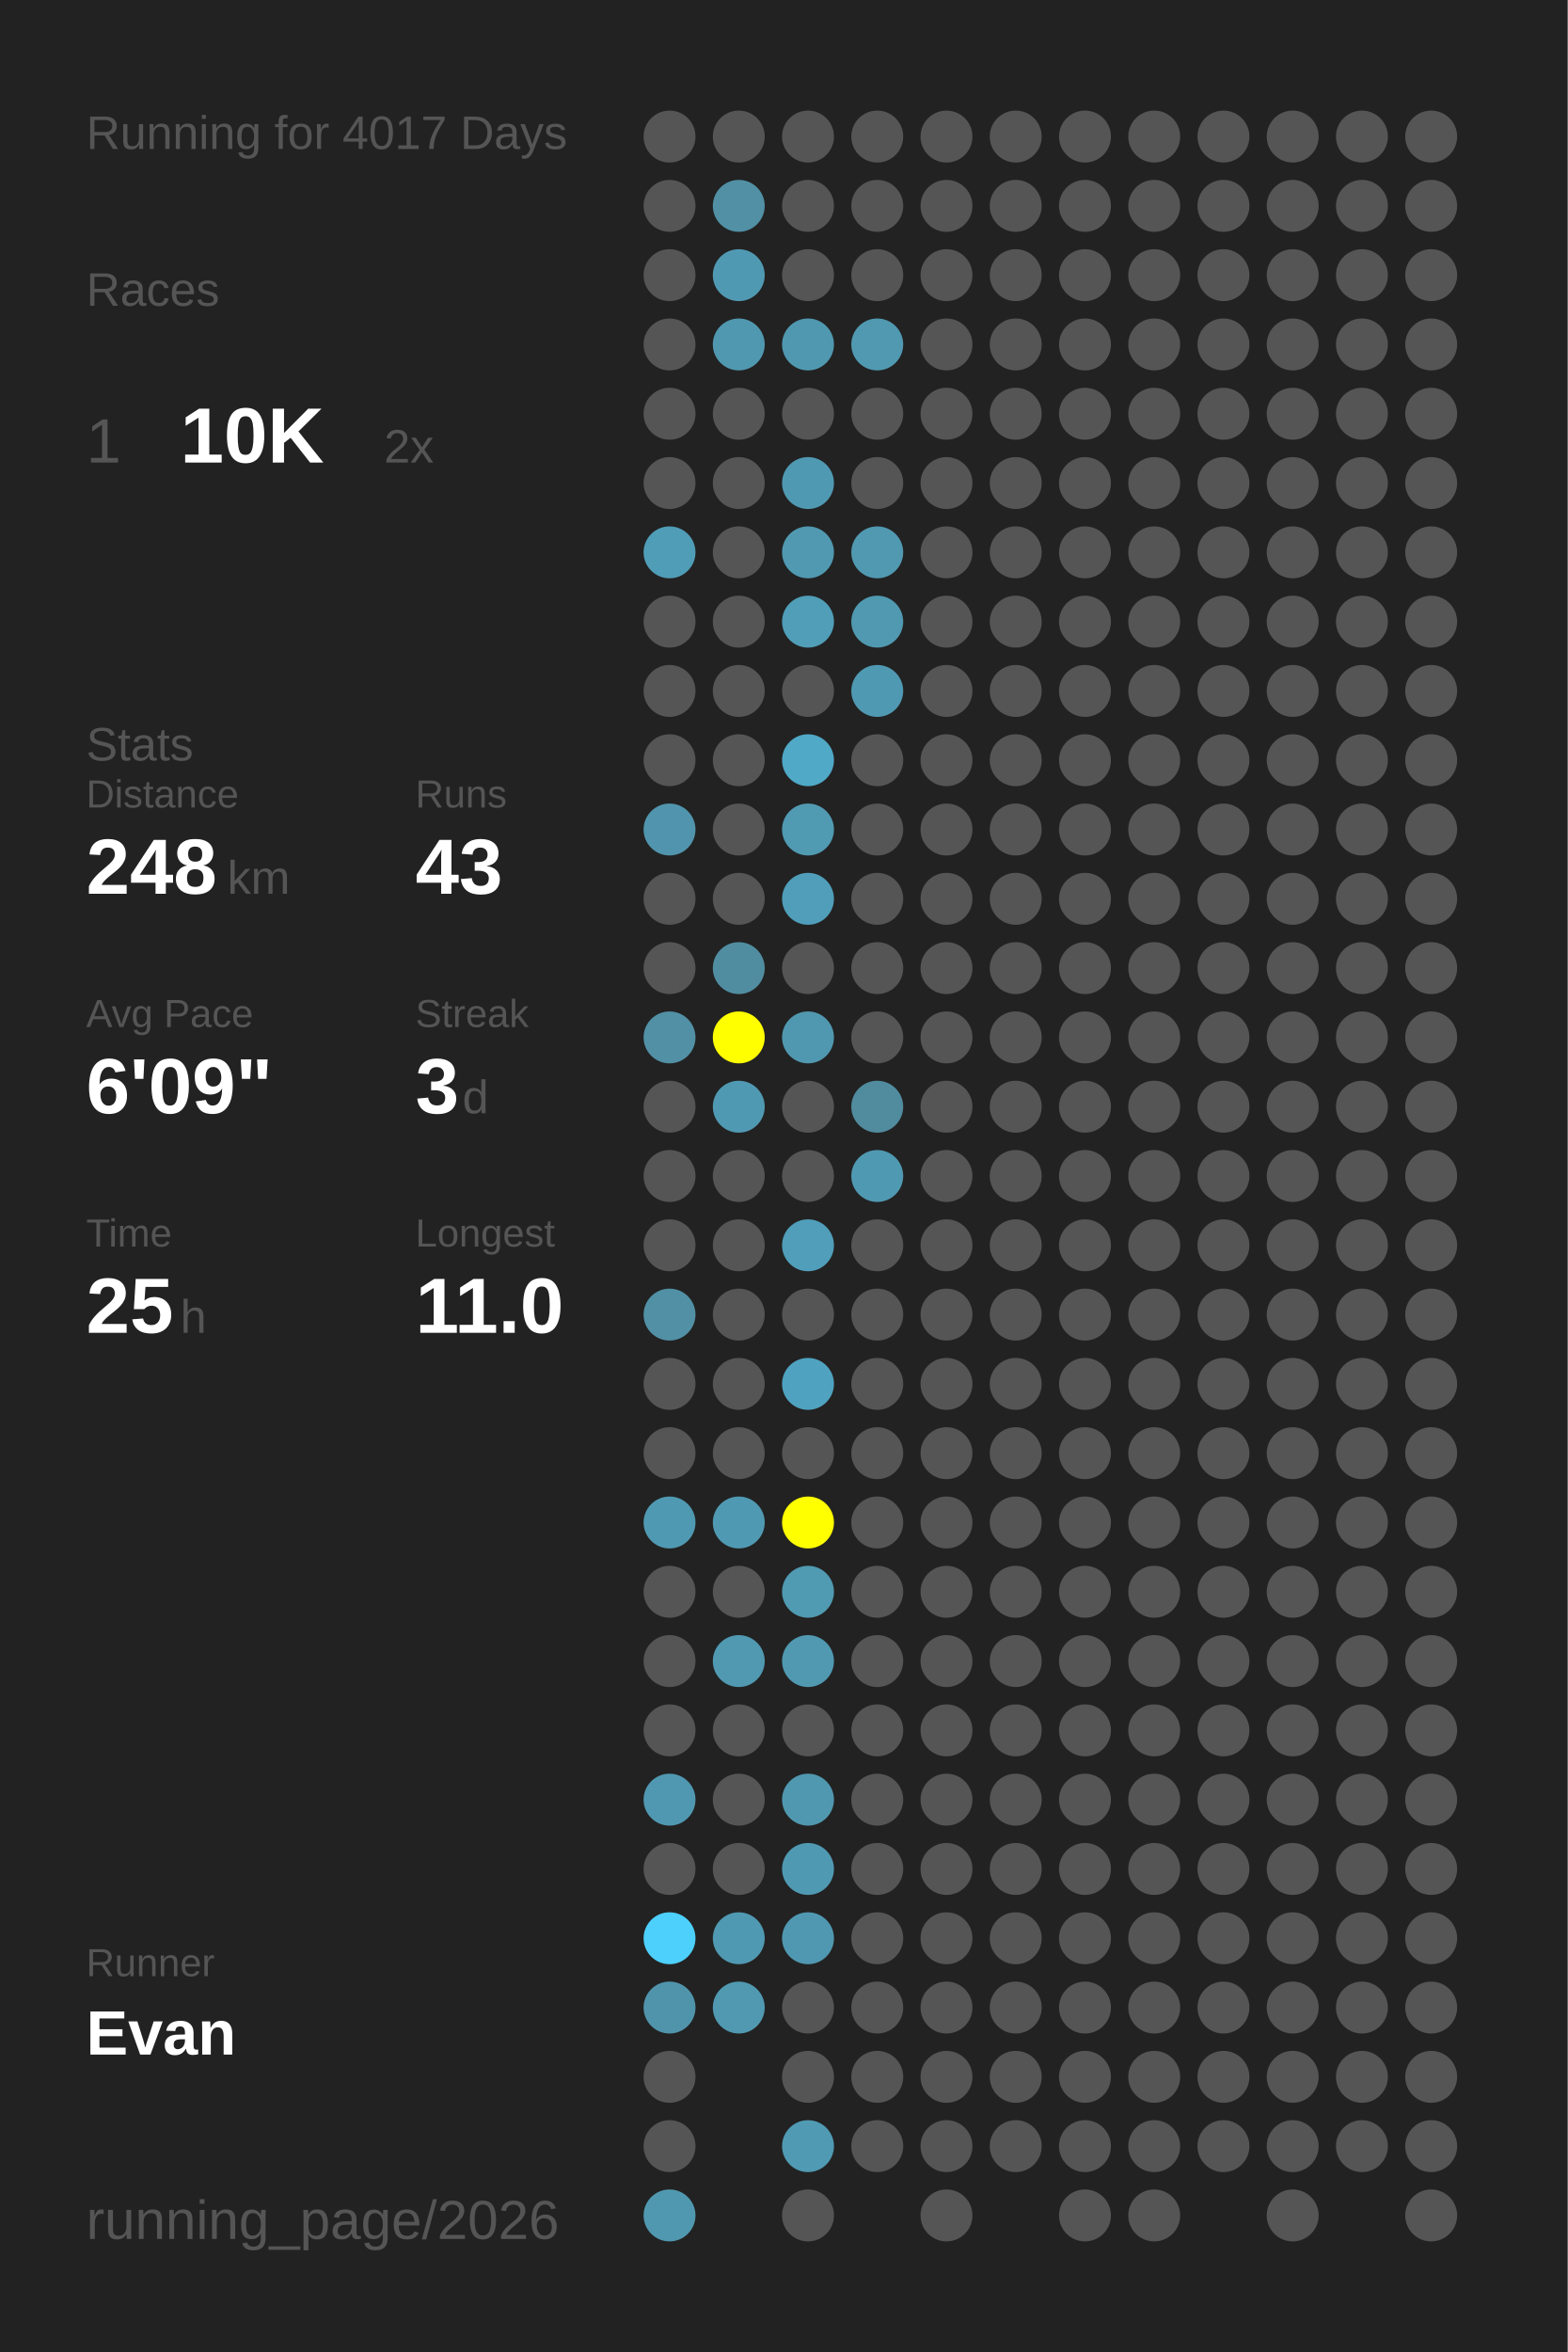
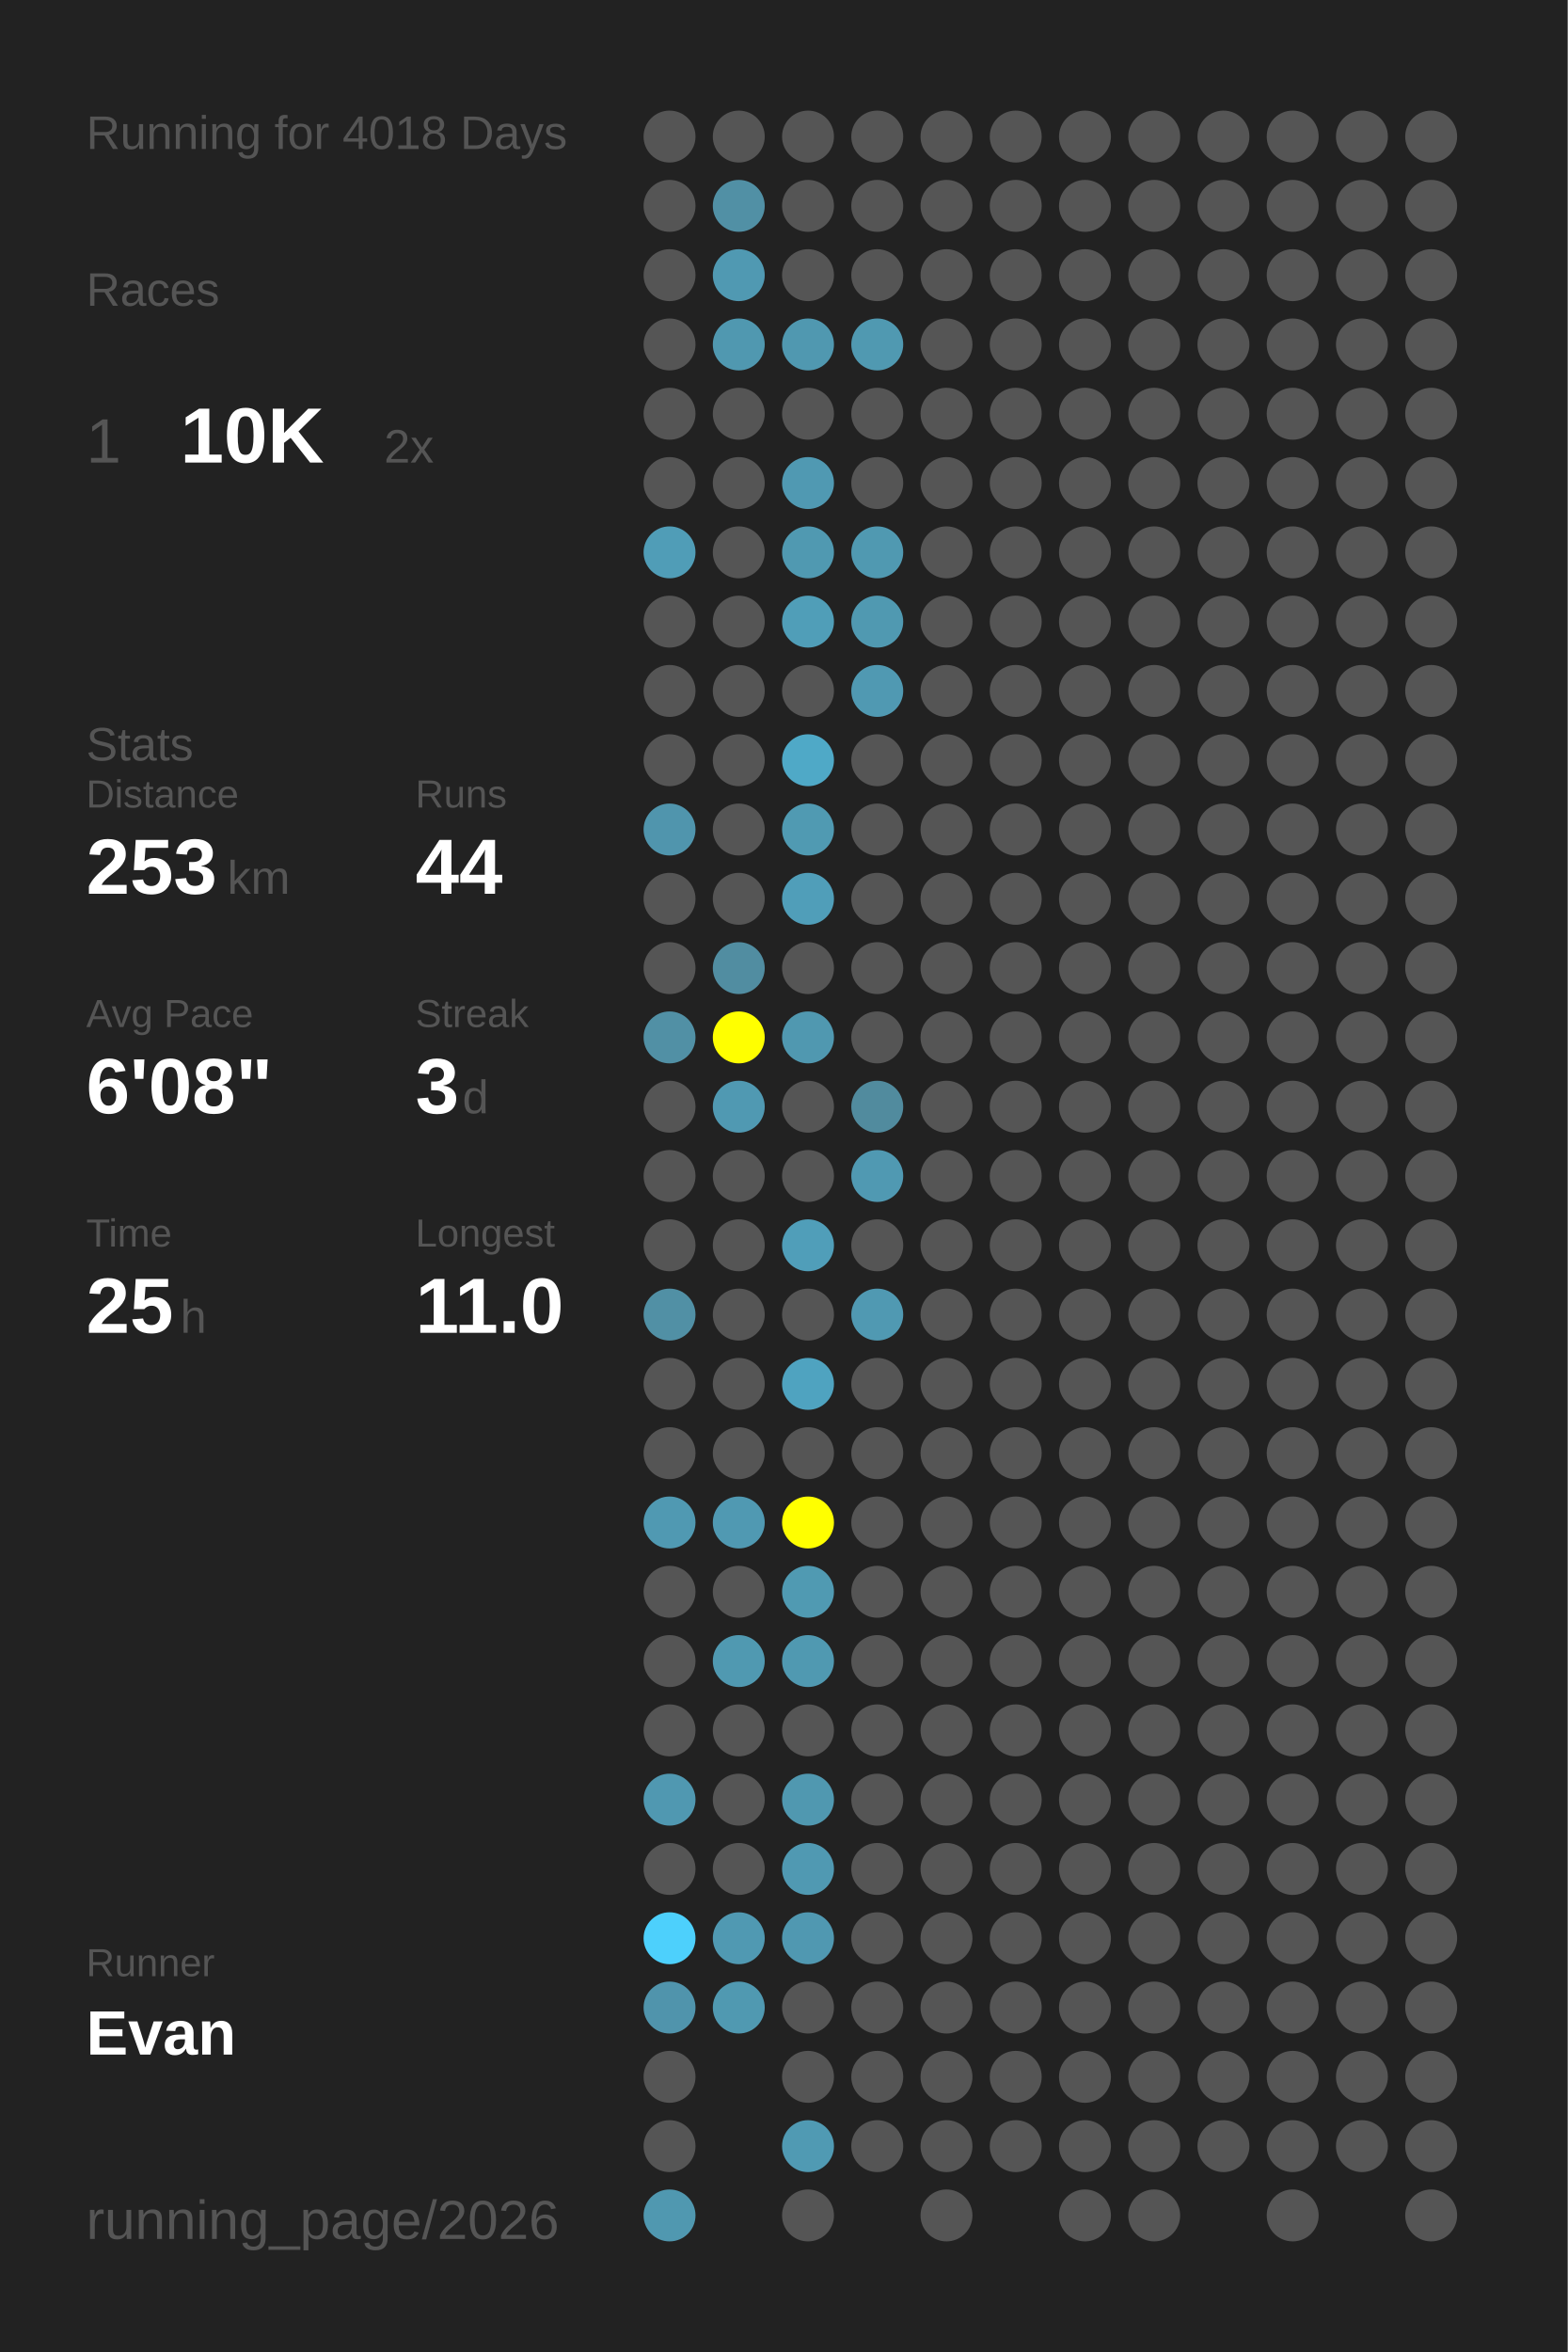
<svg xmlns="http://www.w3.org/2000/svg" baseProfile="full" height="300mm" version="1.1" viewBox="0,0,200,300" width="200mm">
  <defs />
  <rect fill="#222222" height="300" width="200" x="0" y="0" />
-   <text fill="#555555" style="font-size:6px; font-family:Arial;" x="11" y="19">Running for 4017 Days</text>
+   <text fill="#555555" style="font-size:6px; font-family:Arial;" x="11" y="19">Running for 4018 Days</text>
  <text fill="#555555" style="font-size:6px; font-family:Arial;" x="11" y="39">Races</text>
  <text fill="#555555" style="font-size:8px; font-family:Arial;" x="11" y="59">1</text>
  <text fill="#FFFFFF" style="font-size:10px; font-family:Arial; font-weight:bold;" x="23" y="59">10K</text>
  <text fill="#555555" style="font-size:6px; font-family:Arial;" x="49" y="59">2x</text>
  <text fill="#555555" style="font-size:6px; font-family:Arial;" x="11" y="97">Stats</text>
  <text fill="#555555" style="font-size:5px; font-family:Arial;" x="11" y="103">Distance</text>
-   <text fill="#FFFFFF" style="font-size:10px; font-family:Arial; font-weight:bold;" x="11" y="114">248</text>
+   <text fill="#FFFFFF" style="font-size:10px; font-family:Arial; font-weight:bold;" x="11" y="114">253</text>
  <text fill="#555555" style="font-size:6px; font-family:Arial;" x="29" y="114">km</text>
  <text fill="#555555" style="font-size:5px; font-family:Arial;" x="53" y="103">Runs</text>
-   <text fill="#FFFFFF" style="font-size:10px; font-family:Arial; font-weight:bold;" x="53" y="114">43</text>
+   <text fill="#FFFFFF" style="font-size:10px; font-family:Arial; font-weight:bold;" x="53" y="114">44</text>
  <text fill="#555555" style="font-size:5px; font-family:Arial;" x="11" y="131">Avg Pace</text>
-   <text fill="#FFFFFF" style="font-size:10px; font-family:Arial; font-weight:bold;" x="11" y="142">6'09"</text>
+   <text fill="#FFFFFF" style="font-size:10px; font-family:Arial; font-weight:bold;" x="11" y="142">6'08"</text>
  <text fill="#555555" style="font-size:5px; font-family:Arial;" x="53" y="131">Streak</text>
  <text fill="#FFFFFF" style="font-size:10px; font-family:Arial; font-weight:bold;" x="53" y="142">3</text>
  <text fill="#555555" style="font-size:6px; font-family:Arial;" x="59" y="142">d</text>
  <text fill="#555555" style="font-size:5px; font-family:Arial;" x="11" y="159">Time</text>
  <text fill="#FFFFFF" style="font-size:10px; font-family:Arial; font-weight:bold;" x="11" y="170">25</text>
  <text fill="#555555" style="font-size:6px; font-family:Arial;" x="23" y="170">h</text>
  <text fill="#555555" style="font-size:5px; font-family:Arial;" x="53" y="159">Longest</text>
  <text fill="#FFFFFF" style="font-size:10px; font-family:Arial; font-weight:bold;" x="53" y="170">11.0</text>
  <text fill="#555555" style="font-size:5px; font-family:Arial;" x="11" y="252.065">Runner</text>
  <text fill="#FFFFFF" style="font-size:8px; font-family:Arial; font-weight:bold;" x="11" y="262.065">Evan</text>
  <text fill="#555555" style="font-size:7px; font-family:Arial;" x="11" y="285.581">running_page/2026</text>
  <circle cx="85.417" cy="17.419" fill="#555555" r="3.312" />
  <circle cx="85.417" cy="26.258" fill="#555555" r="3.312" />
  <circle cx="85.417" cy="35.097" fill="#555555" r="3.312" />
  <circle cx="85.417" cy="43.935" fill="#555555" r="3.312" />
  <circle cx="85.417" cy="52.774" fill="#555555" r="3.312" />
  <circle cx="85.417" cy="61.613" fill="#555555" r="3.312" />
  <circle cx="85.417" cy="70.452" fill="#509db7" r="3.312" />
  <circle cx="85.417" cy="79.29" fill="#555555" r="3.312" />
  <circle cx="85.417" cy="88.129" fill="#555555" r="3.312" />
  <circle cx="85.417" cy="96.968" fill="#555555" r="3.312" />
  <circle cx="85.417" cy="105.806" fill="#5095ad" r="3.312" />
  <circle cx="85.417" cy="114.645" fill="#555555" r="3.312" />
  <circle cx="85.417" cy="123.484" fill="#555555" r="3.312" />
  <circle cx="85.417" cy="132.323" fill="#5190a5" r="3.312" />
  <circle cx="85.417" cy="141.161" fill="#555555" r="3.312" />
  <circle cx="85.417" cy="150" fill="#555555" r="3.312" />
  <circle cx="85.417" cy="158.839" fill="#555555" r="3.312" />
  <circle cx="85.417" cy="167.677" fill="#5190a5" r="3.312" />
  <circle cx="85.417" cy="176.516" fill="#555555" r="3.312" />
  <circle cx="85.417" cy="185.355" fill="#555555" r="3.312" />
  <circle cx="85.417" cy="194.194" fill="#5099b2" r="3.312" />
  <circle cx="85.417" cy="203.032" fill="#555555" r="3.312" />
  <circle cx="85.417" cy="211.871" fill="#555555" r="3.312" />
  <circle cx="85.417" cy="220.71" fill="#555555" r="3.312" />
  <circle cx="85.417" cy="229.548" fill="#5098b1" r="3.312" />
  <circle cx="85.417" cy="238.387" fill="#555555" r="3.312" />
  <circle cx="85.417" cy="247.226" fill="#4dd0fc" r="3.312" />
  <circle cx="85.417" cy="256.065" fill="#5094ac" r="3.312" />
  <circle cx="85.417" cy="264.903" fill="#555555" r="3.312" />
  <circle cx="85.417" cy="273.742" fill="#555555" r="3.312" />
  <circle cx="85.417" cy="282.581" fill="#5098b0" r="3.312" />
  <circle cx="94.25" cy="17.419" fill="#555555" r="3.312" />
  <circle cx="94.25" cy="26.258" fill="#5190a5" r="3.312" />
  <circle cx="94.25" cy="35.097" fill="#5099b2" r="3.312" />
  <circle cx="94.25" cy="43.935" fill="#5098b0" r="3.312" />
  <circle cx="94.25" cy="52.774" fill="#555555" r="3.312" />
  <circle cx="94.25" cy="61.613" fill="#555555" r="3.312" />
  <circle cx="94.25" cy="70.452" fill="#555555" r="3.312" />
  <circle cx="94.25" cy="79.29" fill="#555555" r="3.312" />
  <circle cx="94.25" cy="88.129" fill="#555555" r="3.312" />
  <circle cx="94.25" cy="96.968" fill="#555555" r="3.312" />
  <circle cx="94.25" cy="105.806" fill="#555555" r="3.312" />
  <circle cx="94.25" cy="114.645" fill="#555555" r="3.312" />
  <circle cx="94.25" cy="123.484" fill="#518da1" r="3.312" />
  <circle cx="94.25" cy="132.323" fill="#FFFF00" r="3.312" />
  <circle cx="94.25" cy="141.161" fill="#5099b2" r="3.312" />
  <circle cx="94.25" cy="150" fill="#555555" r="3.312" />
  <circle cx="94.25" cy="158.839" fill="#555555" r="3.312" />
  <circle cx="94.25" cy="167.677" fill="#555555" r="3.312" />
  <circle cx="94.25" cy="176.516" fill="#555555" r="3.312" />
  <circle cx="94.25" cy="185.355" fill="#555555" r="3.312" />
  <circle cx="94.25" cy="194.194" fill="#5099b2" r="3.312" />
  <circle cx="94.25" cy="203.032" fill="#555555" r="3.312" />
  <circle cx="94.25" cy="211.871" fill="#5099b1" r="3.312" />
  <circle cx="94.25" cy="220.71" fill="#555555" r="3.312" />
  <circle cx="94.25" cy="229.548" fill="#555555" r="3.312" />
  <circle cx="94.25" cy="238.387" fill="#555555" r="3.312" />
  <circle cx="94.25" cy="247.226" fill="#5099b2" r="3.312" />
  <circle cx="94.25" cy="256.065" fill="#5099b1" r="3.312" />
  <circle cx="103.083" cy="17.419" fill="#555555" r="3.312" />
  <circle cx="103.083" cy="26.258" fill="#555555" r="3.312" />
  <circle cx="103.083" cy="35.097" fill="#555555" r="3.312" />
  <circle cx="103.083" cy="43.935" fill="#5098b0" r="3.312" />
  <circle cx="103.083" cy="52.774" fill="#555555" r="3.312" />
  <circle cx="103.083" cy="61.613" fill="#5099b2" r="3.312" />
  <circle cx="103.083" cy="70.452" fill="#5099b1" r="3.312" />
  <circle cx="103.083" cy="79.29" fill="#509eb8" r="3.312" />
  <circle cx="103.083" cy="88.129" fill="#555555" r="3.312" />
  <circle cx="103.083" cy="96.968" fill="#4fa9c7" r="3.312" />
  <circle cx="103.083" cy="105.806" fill="#509ab2" r="3.312" />
  <circle cx="103.083" cy="114.645" fill="#509eb9" r="3.312" />
  <circle cx="103.083" cy="123.484" fill="#555555" r="3.312" />
  <circle cx="103.083" cy="132.323" fill="#5098b0" r="3.312" />
  <circle cx="103.083" cy="141.161" fill="#555555" r="3.312" />
  <circle cx="103.083" cy="150" fill="#555555" r="3.312" />
  <circle cx="103.083" cy="158.839" fill="#509eb9" r="3.312" />
  <circle cx="103.083" cy="167.677" fill="#555555" r="3.312" />
  <circle cx="103.083" cy="176.516" fill="#4fa3c0" r="3.312" />
  <circle cx="103.083" cy="185.355" fill="#555555" r="3.312" />
  <circle cx="103.083" cy="194.194" fill="#FFFF00" r="3.312" />
  <circle cx="103.083" cy="203.032" fill="#509ab2" r="3.312" />
  <circle cx="103.083" cy="211.871" fill="#5099b1" r="3.312" />
  <circle cx="103.083" cy="220.71" fill="#555555" r="3.312" />
  <circle cx="103.083" cy="229.548" fill="#5098b0" r="3.312" />
  <circle cx="103.083" cy="238.387" fill="#5099b2" r="3.312" />
  <circle cx="103.083" cy="247.226" fill="#5098b1" r="3.312" />
  <circle cx="103.083" cy="256.065" fill="#555555" r="3.312" />
  <circle cx="103.083" cy="264.903" fill="#555555" r="3.312" />
  <circle cx="103.083" cy="273.742" fill="#509ab3" r="3.312" />
  <circle cx="103.083" cy="282.581" fill="#555555" r="3.312" />
  <circle cx="111.917" cy="17.419" fill="#555555" r="3.312" />
  <circle cx="111.917" cy="26.258" fill="#555555" r="3.312" />
  <circle cx="111.917" cy="35.097" fill="#555555" r="3.312" />
  <circle cx="111.917" cy="43.935" fill="#5099b1" r="3.312" />
  <circle cx="111.917" cy="52.774" fill="#555555" r="3.312" />
  <circle cx="111.917" cy="61.613" fill="#555555" r="3.312" />
  <circle cx="111.917" cy="70.452" fill="#5099b1" r="3.312" />
  <circle cx="111.917" cy="79.29" fill="#5099b1" r="3.312" />
  <circle cx="111.917" cy="88.129" fill="#5099b2" r="3.312" />
  <circle cx="111.917" cy="96.968" fill="#555555" r="3.312" />
  <circle cx="111.917" cy="105.806" fill="#555555" r="3.312" />
  <circle cx="111.917" cy="114.645" fill="#555555" r="3.312" />
  <circle cx="111.917" cy="123.484" fill="#555555" r="3.312" />
  <circle cx="111.917" cy="132.323" fill="#555555" r="3.312" />
  <circle cx="111.917" cy="141.161" fill="#518b9e" r="3.312" />
  <circle cx="111.917" cy="150" fill="#5099b2" r="3.312" />
  <circle cx="111.917" cy="158.839" fill="#555555" r="3.312" />
-   <circle cx="111.917" cy="167.677" fill="#555555" r="3.312" />
+   <circle cx="111.917" cy="167.677" fill="#5099b2" r="3.312" />
  <circle cx="111.917" cy="176.516" fill="#555555" r="3.312" />
  <circle cx="111.917" cy="185.355" fill="#555555" r="3.312" />
  <circle cx="111.917" cy="194.194" fill="#555555" r="3.312" />
  <circle cx="111.917" cy="203.032" fill="#555555" r="3.312" />
  <circle cx="111.917" cy="211.871" fill="#555555" r="3.312" />
  <circle cx="111.917" cy="220.71" fill="#555555" r="3.312" />
  <circle cx="111.917" cy="229.548" fill="#555555" r="3.312" />
  <circle cx="111.917" cy="238.387" fill="#555555" r="3.312" />
  <circle cx="111.917" cy="247.226" fill="#555555" r="3.312" />
  <circle cx="111.917" cy="256.065" fill="#555555" r="3.312" />
  <circle cx="111.917" cy="264.903" fill="#555555" r="3.312" />
  <circle cx="111.917" cy="273.742" fill="#555555" r="3.312" />
  <circle cx="120.75" cy="17.419" fill="#555555" r="3.312" />
  <circle cx="120.75" cy="26.258" fill="#555555" r="3.312" />
  <circle cx="120.75" cy="35.097" fill="#555555" r="3.312" />
  <circle cx="120.75" cy="43.935" fill="#555555" r="3.312" />
  <circle cx="120.75" cy="52.774" fill="#555555" r="3.312" />
  <circle cx="120.75" cy="61.613" fill="#555555" r="3.312" />
  <circle cx="120.75" cy="70.452" fill="#555555" r="3.312" />
  <circle cx="120.75" cy="79.29" fill="#555555" r="3.312" />
  <circle cx="120.75" cy="88.129" fill="#555555" r="3.312" />
  <circle cx="120.75" cy="96.968" fill="#555555" r="3.312" />
  <circle cx="120.75" cy="105.806" fill="#555555" r="3.312" />
  <circle cx="120.75" cy="114.645" fill="#555555" r="3.312" />
  <circle cx="120.75" cy="123.484" fill="#555555" r="3.312" />
  <circle cx="120.75" cy="132.323" fill="#555555" r="3.312" />
  <circle cx="120.75" cy="141.161" fill="#555555" r="3.312" />
  <circle cx="120.75" cy="150" fill="#555555" r="3.312" />
  <circle cx="120.75" cy="158.839" fill="#555555" r="3.312" />
  <circle cx="120.75" cy="167.677" fill="#555555" r="3.312" />
  <circle cx="120.75" cy="176.516" fill="#555555" r="3.312" />
  <circle cx="120.75" cy="185.355" fill="#555555" r="3.312" />
  <circle cx="120.75" cy="194.194" fill="#555555" r="3.312" />
  <circle cx="120.75" cy="203.032" fill="#555555" r="3.312" />
  <circle cx="120.75" cy="211.871" fill="#555555" r="3.312" />
  <circle cx="120.75" cy="220.71" fill="#555555" r="3.312" />
  <circle cx="120.75" cy="229.548" fill="#555555" r="3.312" />
  <circle cx="120.75" cy="238.387" fill="#555555" r="3.312" />
  <circle cx="120.75" cy="247.226" fill="#555555" r="3.312" />
  <circle cx="120.75" cy="256.065" fill="#555555" r="3.312" />
  <circle cx="120.75" cy="264.903" fill="#555555" r="3.312" />
  <circle cx="120.75" cy="273.742" fill="#555555" r="3.312" />
  <circle cx="120.75" cy="282.581" fill="#555555" r="3.312" />
  <circle cx="129.583" cy="17.419" fill="#555555" r="3.312" />
  <circle cx="129.583" cy="26.258" fill="#555555" r="3.312" />
  <circle cx="129.583" cy="35.097" fill="#555555" r="3.312" />
  <circle cx="129.583" cy="43.935" fill="#555555" r="3.312" />
  <circle cx="129.583" cy="52.774" fill="#555555" r="3.312" />
  <circle cx="129.583" cy="61.613" fill="#555555" r="3.312" />
  <circle cx="129.583" cy="70.452" fill="#555555" r="3.312" />
  <circle cx="129.583" cy="79.29" fill="#555555" r="3.312" />
  <circle cx="129.583" cy="88.129" fill="#555555" r="3.312" />
  <circle cx="129.583" cy="96.968" fill="#555555" r="3.312" />
  <circle cx="129.583" cy="105.806" fill="#555555" r="3.312" />
  <circle cx="129.583" cy="114.645" fill="#555555" r="3.312" />
  <circle cx="129.583" cy="123.484" fill="#555555" r="3.312" />
  <circle cx="129.583" cy="132.323" fill="#555555" r="3.312" />
  <circle cx="129.583" cy="141.161" fill="#555555" r="3.312" />
  <circle cx="129.583" cy="150" fill="#555555" r="3.312" />
  <circle cx="129.583" cy="158.839" fill="#555555" r="3.312" />
  <circle cx="129.583" cy="167.677" fill="#555555" r="3.312" />
  <circle cx="129.583" cy="176.516" fill="#555555" r="3.312" />
  <circle cx="129.583" cy="185.355" fill="#555555" r="3.312" />
  <circle cx="129.583" cy="194.194" fill="#555555" r="3.312" />
  <circle cx="129.583" cy="203.032" fill="#555555" r="3.312" />
  <circle cx="129.583" cy="211.871" fill="#555555" r="3.312" />
  <circle cx="129.583" cy="220.71" fill="#555555" r="3.312" />
  <circle cx="129.583" cy="229.548" fill="#555555" r="3.312" />
  <circle cx="129.583" cy="238.387" fill="#555555" r="3.312" />
  <circle cx="129.583" cy="247.226" fill="#555555" r="3.312" />
  <circle cx="129.583" cy="256.065" fill="#555555" r="3.312" />
  <circle cx="129.583" cy="264.903" fill="#555555" r="3.312" />
  <circle cx="129.583" cy="273.742" fill="#555555" r="3.312" />
  <circle cx="138.417" cy="17.419" fill="#555555" r="3.312" />
  <circle cx="138.417" cy="26.258" fill="#555555" r="3.312" />
  <circle cx="138.417" cy="35.097" fill="#555555" r="3.312" />
  <circle cx="138.417" cy="43.935" fill="#555555" r="3.312" />
  <circle cx="138.417" cy="52.774" fill="#555555" r="3.312" />
  <circle cx="138.417" cy="61.613" fill="#555555" r="3.312" />
  <circle cx="138.417" cy="70.452" fill="#555555" r="3.312" />
  <circle cx="138.417" cy="79.29" fill="#555555" r="3.312" />
  <circle cx="138.417" cy="88.129" fill="#555555" r="3.312" />
  <circle cx="138.417" cy="96.968" fill="#555555" r="3.312" />
  <circle cx="138.417" cy="105.806" fill="#555555" r="3.312" />
  <circle cx="138.417" cy="114.645" fill="#555555" r="3.312" />
  <circle cx="138.417" cy="123.484" fill="#555555" r="3.312" />
  <circle cx="138.417" cy="132.323" fill="#555555" r="3.312" />
  <circle cx="138.417" cy="141.161" fill="#555555" r="3.312" />
  <circle cx="138.417" cy="150" fill="#555555" r="3.312" />
  <circle cx="138.417" cy="158.839" fill="#555555" r="3.312" />
  <circle cx="138.417" cy="167.677" fill="#555555" r="3.312" />
  <circle cx="138.417" cy="176.516" fill="#555555" r="3.312" />
  <circle cx="138.417" cy="185.355" fill="#555555" r="3.312" />
  <circle cx="138.417" cy="194.194" fill="#555555" r="3.312" />
  <circle cx="138.417" cy="203.032" fill="#555555" r="3.312" />
  <circle cx="138.417" cy="211.871" fill="#555555" r="3.312" />
  <circle cx="138.417" cy="220.71" fill="#555555" r="3.312" />
  <circle cx="138.417" cy="229.548" fill="#555555" r="3.312" />
  <circle cx="138.417" cy="238.387" fill="#555555" r="3.312" />
  <circle cx="138.417" cy="247.226" fill="#555555" r="3.312" />
  <circle cx="138.417" cy="256.065" fill="#555555" r="3.312" />
  <circle cx="138.417" cy="264.903" fill="#555555" r="3.312" />
  <circle cx="138.417" cy="273.742" fill="#555555" r="3.312" />
  <circle cx="138.417" cy="282.581" fill="#555555" r="3.312" />
  <circle cx="147.25" cy="17.419" fill="#555555" r="3.312" />
  <circle cx="147.25" cy="26.258" fill="#555555" r="3.312" />
  <circle cx="147.25" cy="35.097" fill="#555555" r="3.312" />
  <circle cx="147.25" cy="43.935" fill="#555555" r="3.312" />
  <circle cx="147.25" cy="52.774" fill="#555555" r="3.312" />
  <circle cx="147.25" cy="61.613" fill="#555555" r="3.312" />
  <circle cx="147.25" cy="70.452" fill="#555555" r="3.312" />
  <circle cx="147.25" cy="79.29" fill="#555555" r="3.312" />
  <circle cx="147.25" cy="88.129" fill="#555555" r="3.312" />
  <circle cx="147.25" cy="96.968" fill="#555555" r="3.312" />
  <circle cx="147.25" cy="105.806" fill="#555555" r="3.312" />
  <circle cx="147.25" cy="114.645" fill="#555555" r="3.312" />
  <circle cx="147.25" cy="123.484" fill="#555555" r="3.312" />
  <circle cx="147.25" cy="132.323" fill="#555555" r="3.312" />
  <circle cx="147.25" cy="141.161" fill="#555555" r="3.312" />
  <circle cx="147.25" cy="150" fill="#555555" r="3.312" />
  <circle cx="147.25" cy="158.839" fill="#555555" r="3.312" />
  <circle cx="147.25" cy="167.677" fill="#555555" r="3.312" />
  <circle cx="147.25" cy="176.516" fill="#555555" r="3.312" />
  <circle cx="147.25" cy="185.355" fill="#555555" r="3.312" />
  <circle cx="147.25" cy="194.194" fill="#555555" r="3.312" />
  <circle cx="147.25" cy="203.032" fill="#555555" r="3.312" />
  <circle cx="147.25" cy="211.871" fill="#555555" r="3.312" />
  <circle cx="147.25" cy="220.71" fill="#555555" r="3.312" />
  <circle cx="147.25" cy="229.548" fill="#555555" r="3.312" />
  <circle cx="147.25" cy="238.387" fill="#555555" r="3.312" />
  <circle cx="147.25" cy="247.226" fill="#555555" r="3.312" />
  <circle cx="147.25" cy="256.065" fill="#555555" r="3.312" />
  <circle cx="147.25" cy="264.903" fill="#555555" r="3.312" />
  <circle cx="147.25" cy="273.742" fill="#555555" r="3.312" />
  <circle cx="147.25" cy="282.581" fill="#555555" r="3.312" />
  <circle cx="156.083" cy="17.419" fill="#555555" r="3.312" />
  <circle cx="156.083" cy="26.258" fill="#555555" r="3.312" />
  <circle cx="156.083" cy="35.097" fill="#555555" r="3.312" />
  <circle cx="156.083" cy="43.935" fill="#555555" r="3.312" />
  <circle cx="156.083" cy="52.774" fill="#555555" r="3.312" />
  <circle cx="156.083" cy="61.613" fill="#555555" r="3.312" />
  <circle cx="156.083" cy="70.452" fill="#555555" r="3.312" />
  <circle cx="156.083" cy="79.29" fill="#555555" r="3.312" />
  <circle cx="156.083" cy="88.129" fill="#555555" r="3.312" />
  <circle cx="156.083" cy="96.968" fill="#555555" r="3.312" />
  <circle cx="156.083" cy="105.806" fill="#555555" r="3.312" />
  <circle cx="156.083" cy="114.645" fill="#555555" r="3.312" />
  <circle cx="156.083" cy="123.484" fill="#555555" r="3.312" />
  <circle cx="156.083" cy="132.323" fill="#555555" r="3.312" />
  <circle cx="156.083" cy="141.161" fill="#555555" r="3.312" />
  <circle cx="156.083" cy="150" fill="#555555" r="3.312" />
  <circle cx="156.083" cy="158.839" fill="#555555" r="3.312" />
  <circle cx="156.083" cy="167.677" fill="#555555" r="3.312" />
  <circle cx="156.083" cy="176.516" fill="#555555" r="3.312" />
  <circle cx="156.083" cy="185.355" fill="#555555" r="3.312" />
  <circle cx="156.083" cy="194.194" fill="#555555" r="3.312" />
  <circle cx="156.083" cy="203.032" fill="#555555" r="3.312" />
  <circle cx="156.083" cy="211.871" fill="#555555" r="3.312" />
  <circle cx="156.083" cy="220.71" fill="#555555" r="3.312" />
  <circle cx="156.083" cy="229.548" fill="#555555" r="3.312" />
  <circle cx="156.083" cy="238.387" fill="#555555" r="3.312" />
  <circle cx="156.083" cy="247.226" fill="#555555" r="3.312" />
  <circle cx="156.083" cy="256.065" fill="#555555" r="3.312" />
  <circle cx="156.083" cy="264.903" fill="#555555" r="3.312" />
  <circle cx="156.083" cy="273.742" fill="#555555" r="3.312" />
  <circle cx="164.917" cy="17.419" fill="#555555" r="3.312" />
  <circle cx="164.917" cy="26.258" fill="#555555" r="3.312" />
  <circle cx="164.917" cy="35.097" fill="#555555" r="3.312" />
  <circle cx="164.917" cy="43.935" fill="#555555" r="3.312" />
  <circle cx="164.917" cy="52.774" fill="#555555" r="3.312" />
  <circle cx="164.917" cy="61.613" fill="#555555" r="3.312" />
  <circle cx="164.917" cy="70.452" fill="#555555" r="3.312" />
  <circle cx="164.917" cy="79.29" fill="#555555" r="3.312" />
  <circle cx="164.917" cy="88.129" fill="#555555" r="3.312" />
  <circle cx="164.917" cy="96.968" fill="#555555" r="3.312" />
  <circle cx="164.917" cy="105.806" fill="#555555" r="3.312" />
  <circle cx="164.917" cy="114.645" fill="#555555" r="3.312" />
  <circle cx="164.917" cy="123.484" fill="#555555" r="3.312" />
  <circle cx="164.917" cy="132.323" fill="#555555" r="3.312" />
  <circle cx="164.917" cy="141.161" fill="#555555" r="3.312" />
  <circle cx="164.917" cy="150" fill="#555555" r="3.312" />
  <circle cx="164.917" cy="158.839" fill="#555555" r="3.312" />
  <circle cx="164.917" cy="167.677" fill="#555555" r="3.312" />
  <circle cx="164.917" cy="176.516" fill="#555555" r="3.312" />
  <circle cx="164.917" cy="185.355" fill="#555555" r="3.312" />
  <circle cx="164.917" cy="194.194" fill="#555555" r="3.312" />
  <circle cx="164.917" cy="203.032" fill="#555555" r="3.312" />
  <circle cx="164.917" cy="211.871" fill="#555555" r="3.312" />
  <circle cx="164.917" cy="220.71" fill="#555555" r="3.312" />
  <circle cx="164.917" cy="229.548" fill="#555555" r="3.312" />
  <circle cx="164.917" cy="238.387" fill="#555555" r="3.312" />
  <circle cx="164.917" cy="247.226" fill="#555555" r="3.312" />
  <circle cx="164.917" cy="256.065" fill="#555555" r="3.312" />
  <circle cx="164.917" cy="264.903" fill="#555555" r="3.312" />
  <circle cx="164.917" cy="273.742" fill="#555555" r="3.312" />
  <circle cx="164.917" cy="282.581" fill="#555555" r="3.312" />
  <circle cx="173.75" cy="17.419" fill="#555555" r="3.312" />
  <circle cx="173.75" cy="26.258" fill="#555555" r="3.312" />
  <circle cx="173.75" cy="35.097" fill="#555555" r="3.312" />
  <circle cx="173.75" cy="43.935" fill="#555555" r="3.312" />
  <circle cx="173.75" cy="52.774" fill="#555555" r="3.312" />
  <circle cx="173.75" cy="61.613" fill="#555555" r="3.312" />
  <circle cx="173.75" cy="70.452" fill="#555555" r="3.312" />
  <circle cx="173.75" cy="79.29" fill="#555555" r="3.312" />
  <circle cx="173.75" cy="88.129" fill="#555555" r="3.312" />
  <circle cx="173.75" cy="96.968" fill="#555555" r="3.312" />
  <circle cx="173.75" cy="105.806" fill="#555555" r="3.312" />
  <circle cx="173.75" cy="114.645" fill="#555555" r="3.312" />
  <circle cx="173.75" cy="123.484" fill="#555555" r="3.312" />
  <circle cx="173.75" cy="132.323" fill="#555555" r="3.312" />
  <circle cx="173.75" cy="141.161" fill="#555555" r="3.312" />
  <circle cx="173.75" cy="150" fill="#555555" r="3.312" />
  <circle cx="173.75" cy="158.839" fill="#555555" r="3.312" />
  <circle cx="173.75" cy="167.677" fill="#555555" r="3.312" />
  <circle cx="173.75" cy="176.516" fill="#555555" r="3.312" />
  <circle cx="173.75" cy="185.355" fill="#555555" r="3.312" />
  <circle cx="173.75" cy="194.194" fill="#555555" r="3.312" />
  <circle cx="173.75" cy="203.032" fill="#555555" r="3.312" />
  <circle cx="173.75" cy="211.871" fill="#555555" r="3.312" />
  <circle cx="173.75" cy="220.71" fill="#555555" r="3.312" />
  <circle cx="173.75" cy="229.548" fill="#555555" r="3.312" />
  <circle cx="173.75" cy="238.387" fill="#555555" r="3.312" />
  <circle cx="173.75" cy="247.226" fill="#555555" r="3.312" />
  <circle cx="173.75" cy="256.065" fill="#555555" r="3.312" />
  <circle cx="173.75" cy="264.903" fill="#555555" r="3.312" />
  <circle cx="173.75" cy="273.742" fill="#555555" r="3.312" />
  <circle cx="182.583" cy="17.419" fill="#555555" r="3.312" />
  <circle cx="182.583" cy="26.258" fill="#555555" r="3.312" />
  <circle cx="182.583" cy="35.097" fill="#555555" r="3.312" />
  <circle cx="182.583" cy="43.935" fill="#555555" r="3.312" />
  <circle cx="182.583" cy="52.774" fill="#555555" r="3.312" />
  <circle cx="182.583" cy="61.613" fill="#555555" r="3.312" />
  <circle cx="182.583" cy="70.452" fill="#555555" r="3.312" />
  <circle cx="182.583" cy="79.29" fill="#555555" r="3.312" />
  <circle cx="182.583" cy="88.129" fill="#555555" r="3.312" />
  <circle cx="182.583" cy="96.968" fill="#555555" r="3.312" />
  <circle cx="182.583" cy="105.806" fill="#555555" r="3.312" />
  <circle cx="182.583" cy="114.645" fill="#555555" r="3.312" />
  <circle cx="182.583" cy="123.484" fill="#555555" r="3.312" />
  <circle cx="182.583" cy="132.323" fill="#555555" r="3.312" />
  <circle cx="182.583" cy="141.161" fill="#555555" r="3.312" />
  <circle cx="182.583" cy="150" fill="#555555" r="3.312" />
  <circle cx="182.583" cy="158.839" fill="#555555" r="3.312" />
  <circle cx="182.583" cy="167.677" fill="#555555" r="3.312" />
  <circle cx="182.583" cy="176.516" fill="#555555" r="3.312" />
  <circle cx="182.583" cy="185.355" fill="#555555" r="3.312" />
  <circle cx="182.583" cy="194.194" fill="#555555" r="3.312" />
  <circle cx="182.583" cy="203.032" fill="#555555" r="3.312" />
  <circle cx="182.583" cy="211.871" fill="#555555" r="3.312" />
  <circle cx="182.583" cy="220.71" fill="#555555" r="3.312" />
  <circle cx="182.583" cy="229.548" fill="#555555" r="3.312" />
  <circle cx="182.583" cy="238.387" fill="#555555" r="3.312" />
  <circle cx="182.583" cy="247.226" fill="#555555" r="3.312" />
  <circle cx="182.583" cy="256.065" fill="#555555" r="3.312" />
  <circle cx="182.583" cy="264.903" fill="#555555" r="3.312" />
  <circle cx="182.583" cy="273.742" fill="#555555" r="3.312" />
  <circle cx="182.583" cy="282.581" fill="#555555" r="3.312" />
</svg>
